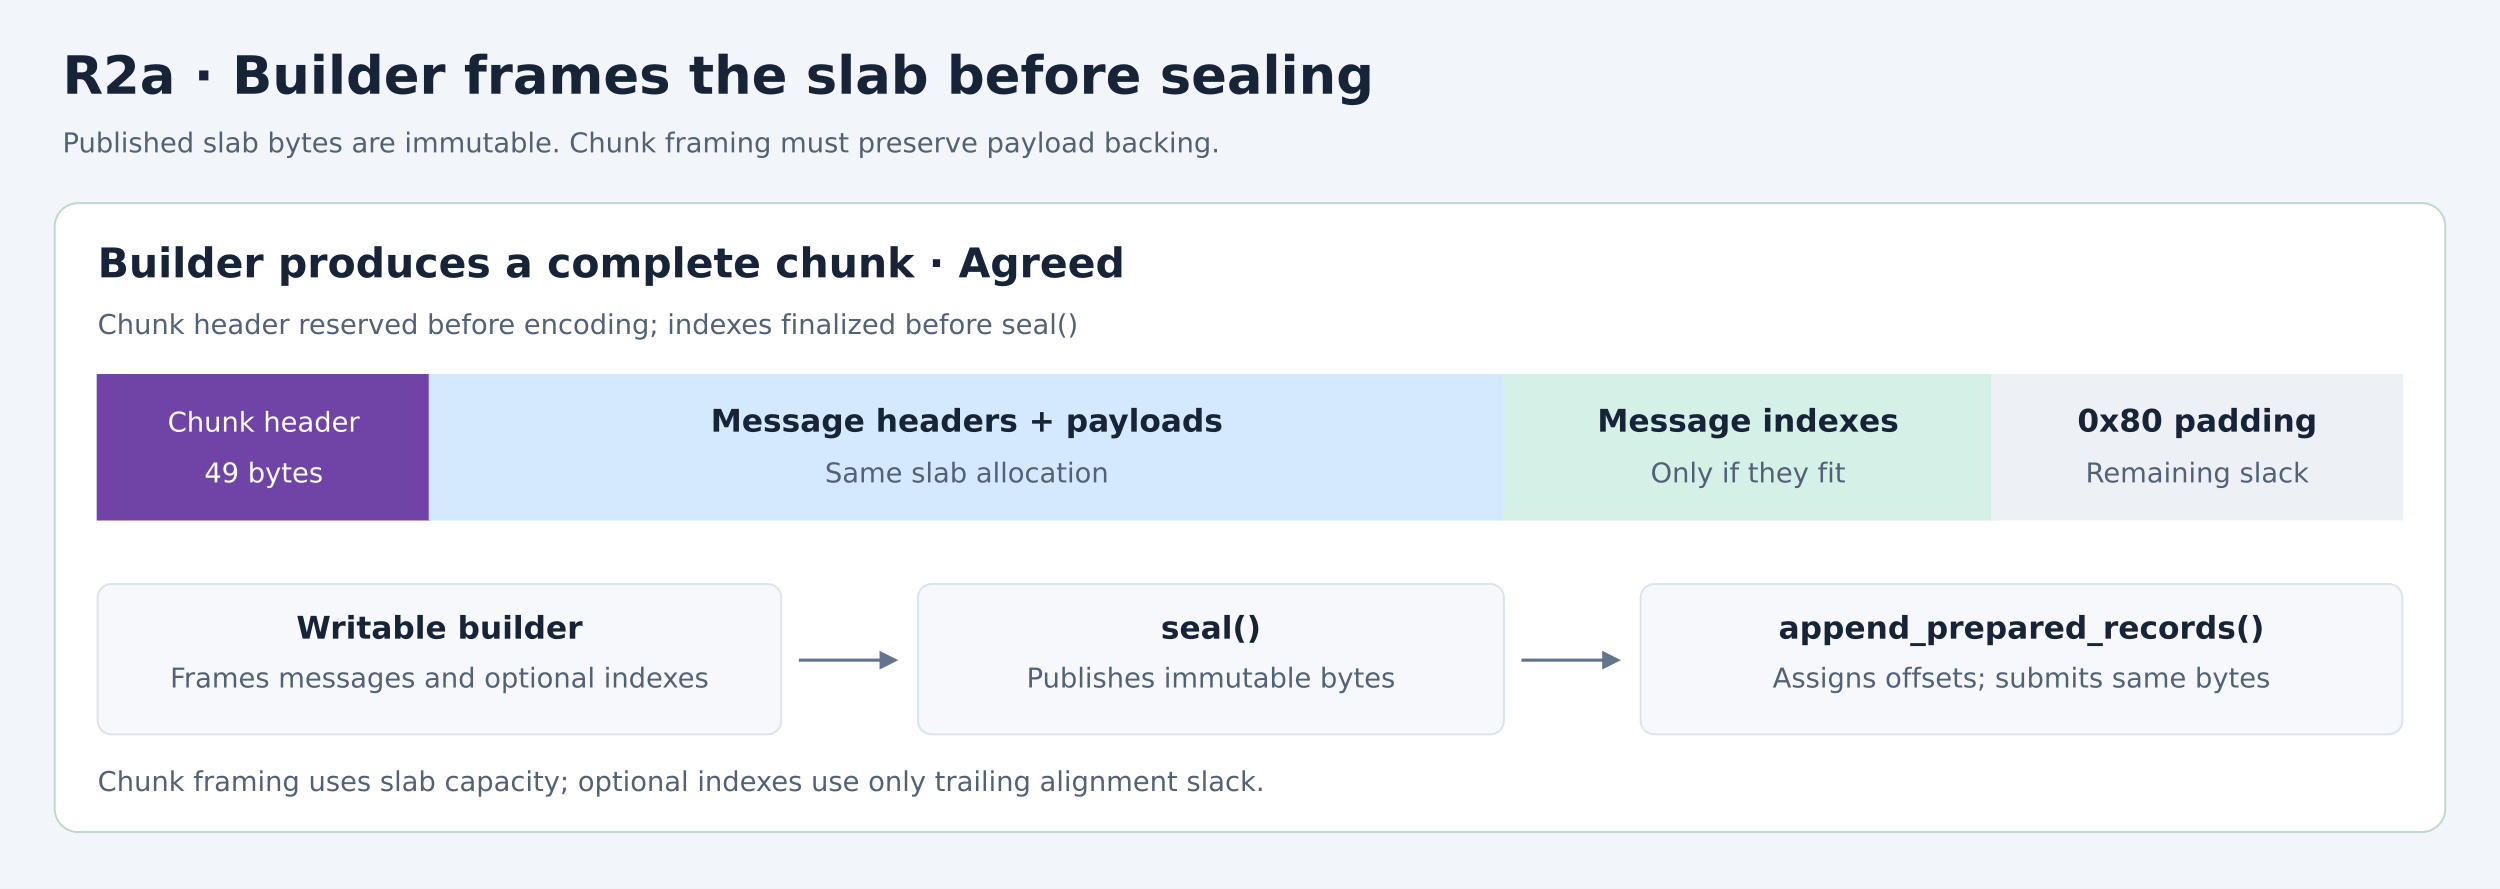
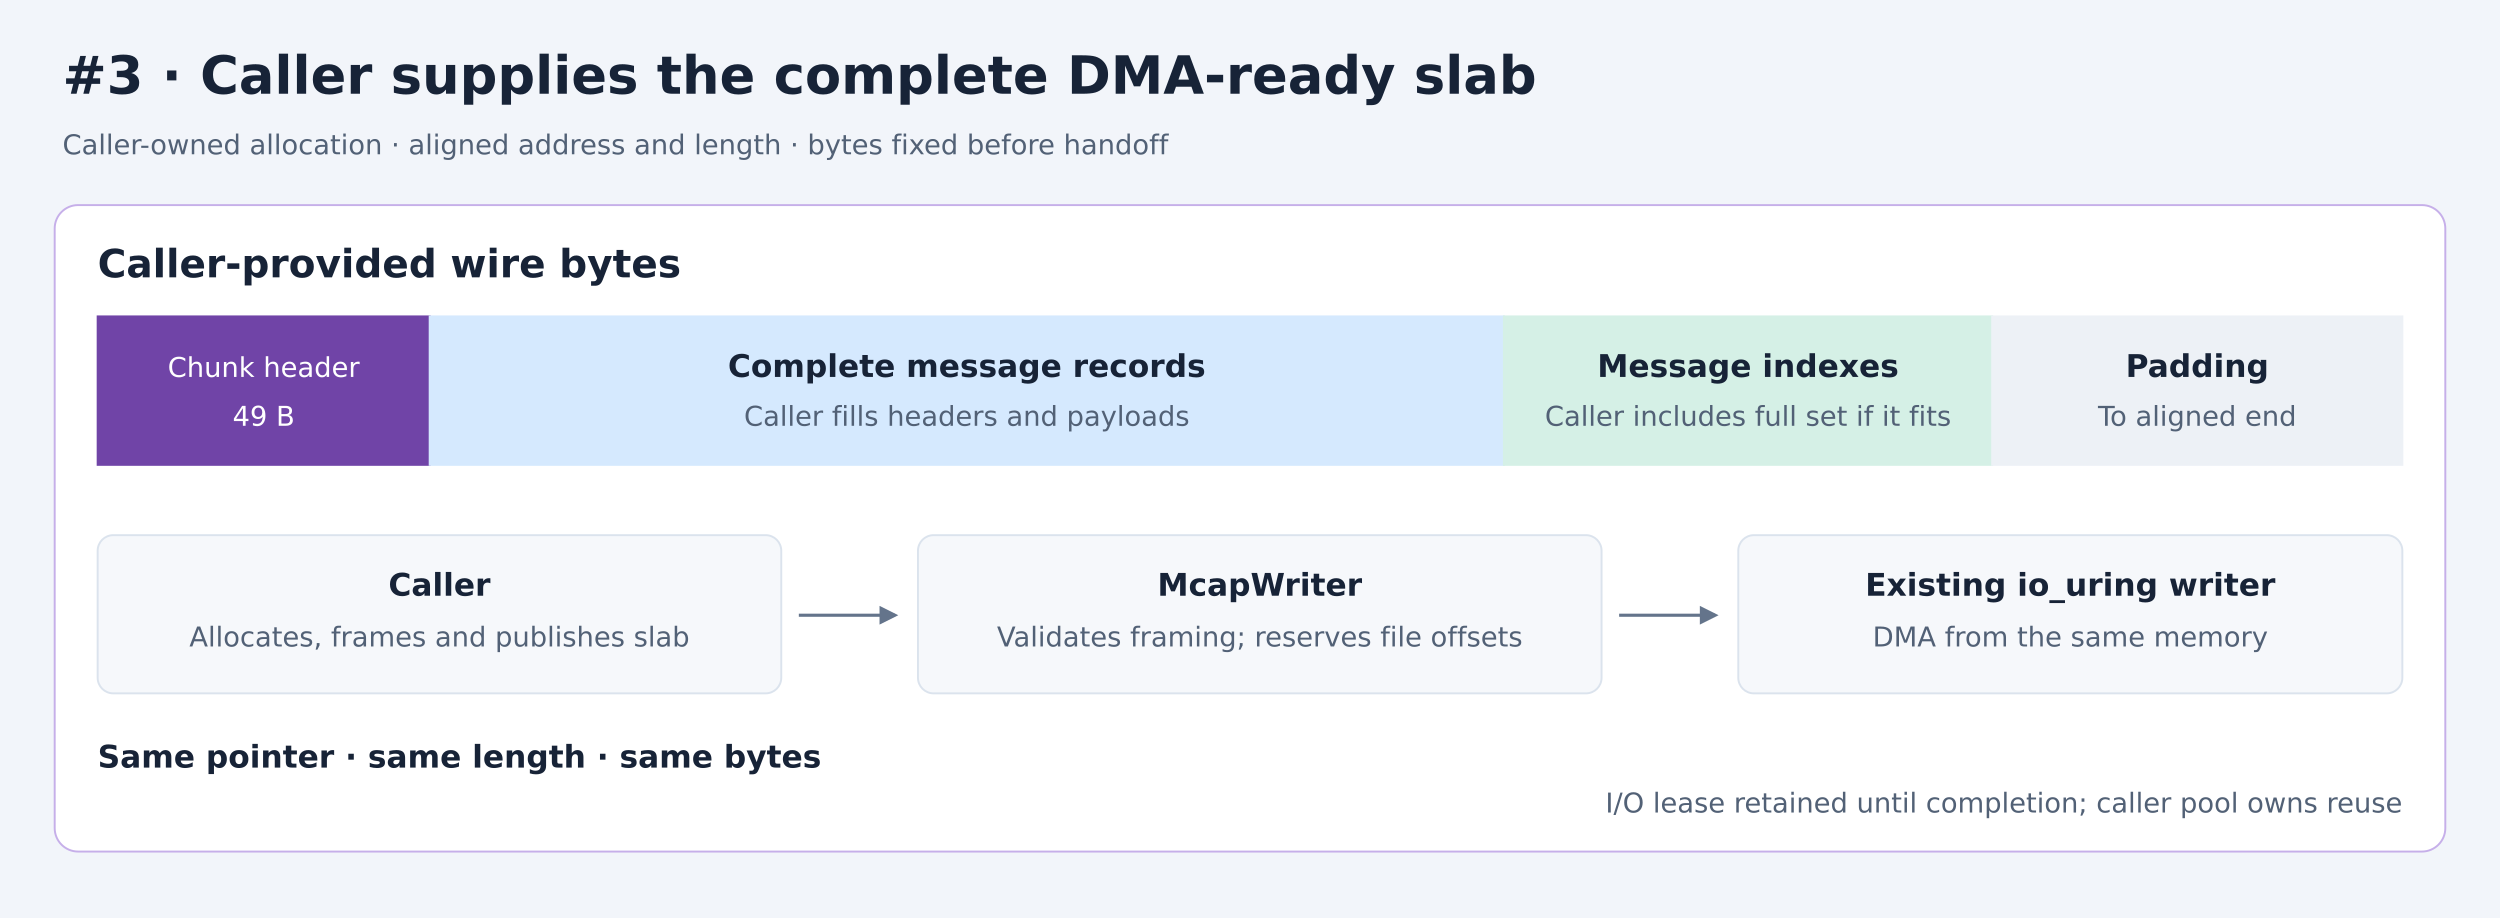
- <svg xmlns="http://www.w3.org/2000/svg" width="1280" height="455" viewBox="0 0 1280 455" role="img" aria-labelledby="title desc">
+ <svg xmlns="http://www.w3.org/2000/svg" width="1280" height="470" viewBox="0 0 1280 470" role="img" aria-labelledby="title desc">
  <defs>
    <marker id="arrow" viewBox="0 0 10 10" refX="8" refY="5" markerWidth="6" markerHeight="6" orient="auto">
      <path d="M0 0 L10 5 L0 10 Z" fill="#64748b" />
    </marker>
  </defs>
-   <style>text{font-family:'DejaVu Sans',Arial,sans-serif;fill:#172337}.title{font-size:27px;font-weight:700}.section{font-size:21px;font-weight:700}.label{font-size:16px;font-weight:700}.small{font-size:14px}.muted{fill:#526176}.white{fill:#fff}</style>
-   <rect width="1280" height="455" fill="#f2f5fa" />
-   <text x="32" y="48" class="title" text-anchor="start">R2a · Builder frames the slab before sealing</text>
-   <text x="32" y="78" class="small muted" text-anchor="start">Published slab bytes are immutable. Chunk framing must preserve payload backing.</text>
-   <rect x="28" y="104" width="1224" height="322" rx="12" fill="#fff" stroke="#bcd9c9" />
-   <text x="50" y="142" class="section" text-anchor="start">Builder produces a complete chunk · Agreed</text>
-   <text x="50" y="171" class="small muted" text-anchor="start">Chunk header reserved before encoding; indexes finalized before seal()</text>
-   <rect x="50" y="192" width="170" height="74" rx="0" fill="#7044a7" stroke="#7044a7" />
-   <text x="135.0" y="221" class="small white" text-anchor="middle">Chunk header</text>
-   <text x="135.0" y="247" class="small white" text-anchor="middle">49 bytes</text>
-   <rect x="220" y="192" width="550" height="74" rx="0" fill="#d5e9fe" stroke="#d5e9fe" />
-   <text x="495.0" y="221" class="label" text-anchor="middle">Message headers + payloads</text>
-   <text x="495.0" y="247" class="small muted" text-anchor="middle">Same slab allocation</text>
-   <rect x="770" y="192" width="250" height="74" rx="0" fill="#d5f0e6" stroke="#d5f0e6" />
-   <text x="895.0" y="221" class="label" text-anchor="middle">Message indexes</text>
-   <text x="895.0" y="247" class="small muted" text-anchor="middle">Only if they fit</text>
-   <rect x="1020" y="192" width="210" height="74" rx="0" fill="#edf1f6" stroke="#edf1f6" />
-   <text x="1125.0" y="221" class="label" text-anchor="middle">0x80 padding</text>
-   <text x="1125.0" y="247" class="small muted" text-anchor="middle">Remaining slack</text>
-   <rect x="50" y="299" width="350" height="77" rx="7" fill="#f6f8fb" stroke="#dbe3ed" />
-   <text x="225.0" y="327" class="label" text-anchor="middle">Writable builder</text>
-   <text x="225.0" y="352" class="small muted" text-anchor="middle">Frames messages and optional indexes</text>
-   <rect x="470" y="299" width="300" height="77" rx="7" fill="#f6f8fb" stroke="#dbe3ed" />
-   <text x="620.0" y="327" class="label" text-anchor="middle">seal()</text>
-   <text x="620.0" y="352" class="small muted" text-anchor="middle">Publishes immutable bytes</text>
-   <rect x="840" y="299" width="390" height="77" rx="7" fill="#f6f8fb" stroke="#dbe3ed" />
-   <text x="1035.0" y="327" class="label" text-anchor="middle">append_prepared_records()</text>
-   <text x="1035.0" y="352" class="small muted" text-anchor="middle">Assigns offsets; submits same bytes</text>
-   <line x1="409" y1="338" x2="458" y2="338" stroke="#64748b" stroke-width="1.6" marker-end="url(#arrow)" />
-   <line x1="779" y1="338" x2="828" y2="338" stroke="#64748b" stroke-width="1.6" marker-end="url(#arrow)" />
-   <text x="50" y="405" class="small muted" text-anchor="start">Chunk framing uses slab capacity; optional indexes use only trailing alignment slack.</text>
+   <style>text{font-family:'DejaVu Sans',Arial,sans-serif;fill:#172337}.title{font-size:27px;font-weight:700}.section{font-size:20px;font-weight:700}.label{font-size:16px;font-weight:700}.small{font-size:14px}.muted{fill:#526176}.white{fill:#fff}</style>
+   <rect width="1280" height="470" fill="#f2f5fa" />
+   <text x="32" y="48" class="title" text-anchor="start">#3 · Caller supplies the complete DMA-ready slab</text>
+   <text x="32" y="79" class="small muted" text-anchor="start">Caller-owned allocation · aligned address and length · bytes fixed before handoff</text>
+   <rect x="28" y="105" width="1224" height="331" rx="12" fill="#fff" stroke="#c6afe9" />
+   <text x="50" y="142" class="section" text-anchor="start">Caller-provided wire bytes</text>
+   <rect x="50" y="162" width="170" height="76" rx="0" fill="#7044a7" stroke="#7044a7" />
+   <text x="135.0" y="193" class="small white" text-anchor="middle">Chunk header</text>
+   <text x="135.0" y="218" class="small white" text-anchor="middle">49 B</text>
+   <rect x="220" y="162" width="550" height="76" rx="0" fill="#d5e9fe" stroke="#d5e9fe" />
+   <text x="495.0" y="193" class="label" text-anchor="middle">Complete message records</text>
+   <text x="495.0" y="218" class="small muted" text-anchor="middle">Caller fills headers and payloads</text>
+   <rect x="770" y="162" width="250" height="76" rx="0" fill="#d5f0e6" stroke="#d5f0e6" />
+   <text x="895.0" y="193" class="label" text-anchor="middle">Message indexes</text>
+   <text x="895.0" y="218" class="small muted" text-anchor="middle">Caller includes full set if it fits</text>
+   <rect x="1020" y="162" width="210" height="76" rx="0" fill="#edf1f6" stroke="#edf1f6" />
+   <text x="1125.0" y="193" class="label" text-anchor="middle">Padding</text>
+   <text x="1125.0" y="218" class="small muted" text-anchor="middle">To aligned end</text>
+   <rect x="50" y="274" width="350" height="81" rx="8" fill="#f6f8fb" stroke="#dbe3ed" />
+   <text x="225.0" y="305" class="label" text-anchor="middle">Caller</text>
+   <text x="225.0" y="331" class="small muted" text-anchor="middle">Allocates, frames and publishes slab</text>
+   <rect x="470" y="274" width="350" height="81" rx="8" fill="#f6f8fb" stroke="#dbe3ed" />
+   <text x="645.0" y="305" class="label" text-anchor="middle">McapWriter</text>
+   <text x="645.0" y="331" class="small muted" text-anchor="middle">Validates framing; reserves file offsets</text>
+   <rect x="890" y="274" width="340" height="81" rx="8" fill="#f6f8fb" stroke="#dbe3ed" />
+   <text x="1060.0" y="305" class="label" text-anchor="middle">Existing io_uring writer</text>
+   <text x="1060.0" y="331" class="small muted" text-anchor="middle">DMA from the same memory</text>
+   <line x1="409" y1="315" x2="458" y2="315" stroke="#64748b" stroke-width="1.6" marker-end="url(#arrow)" />
+   <line x1="829" y1="315" x2="878" y2="315" stroke="#64748b" stroke-width="1.6" marker-end="url(#arrow)" />
+   <text x="50" y="393" class="label" text-anchor="start">Same pointer · same length · same bytes</text>
+   <text x="1230" y="416" class="small muted" text-anchor="end">I/O lease retained until completion; caller pool owns reuse</text>
</svg>
